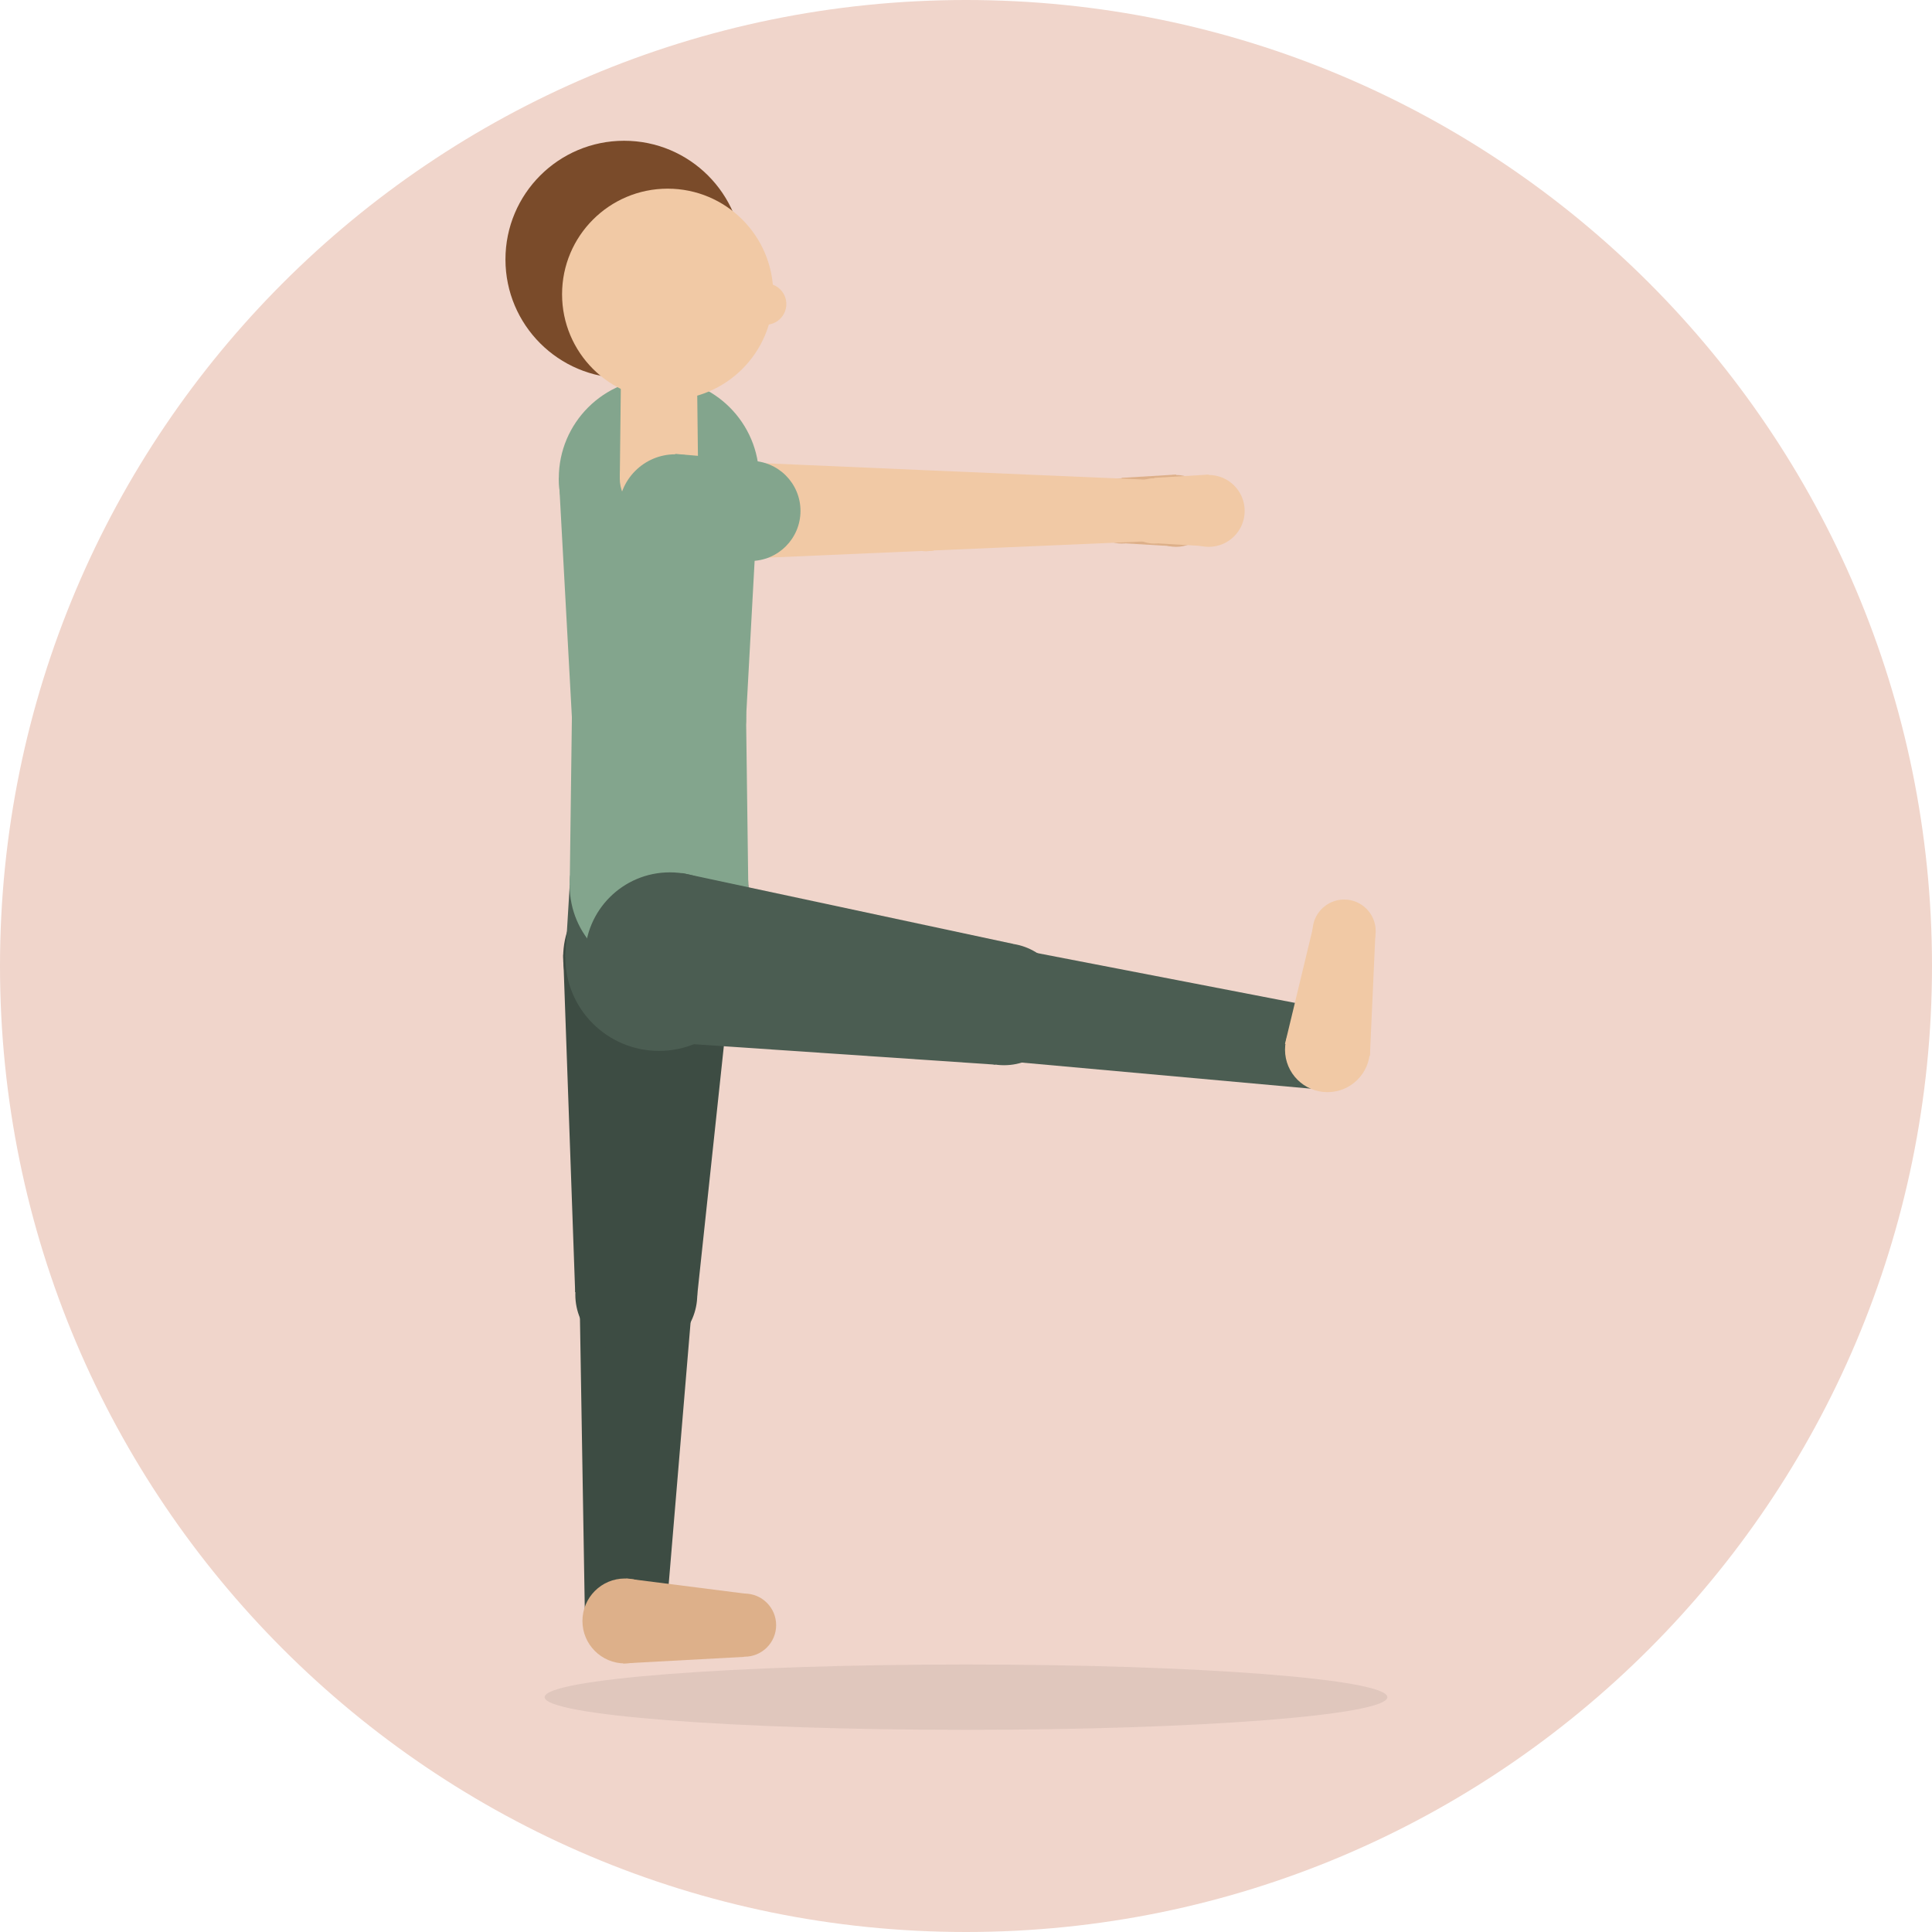
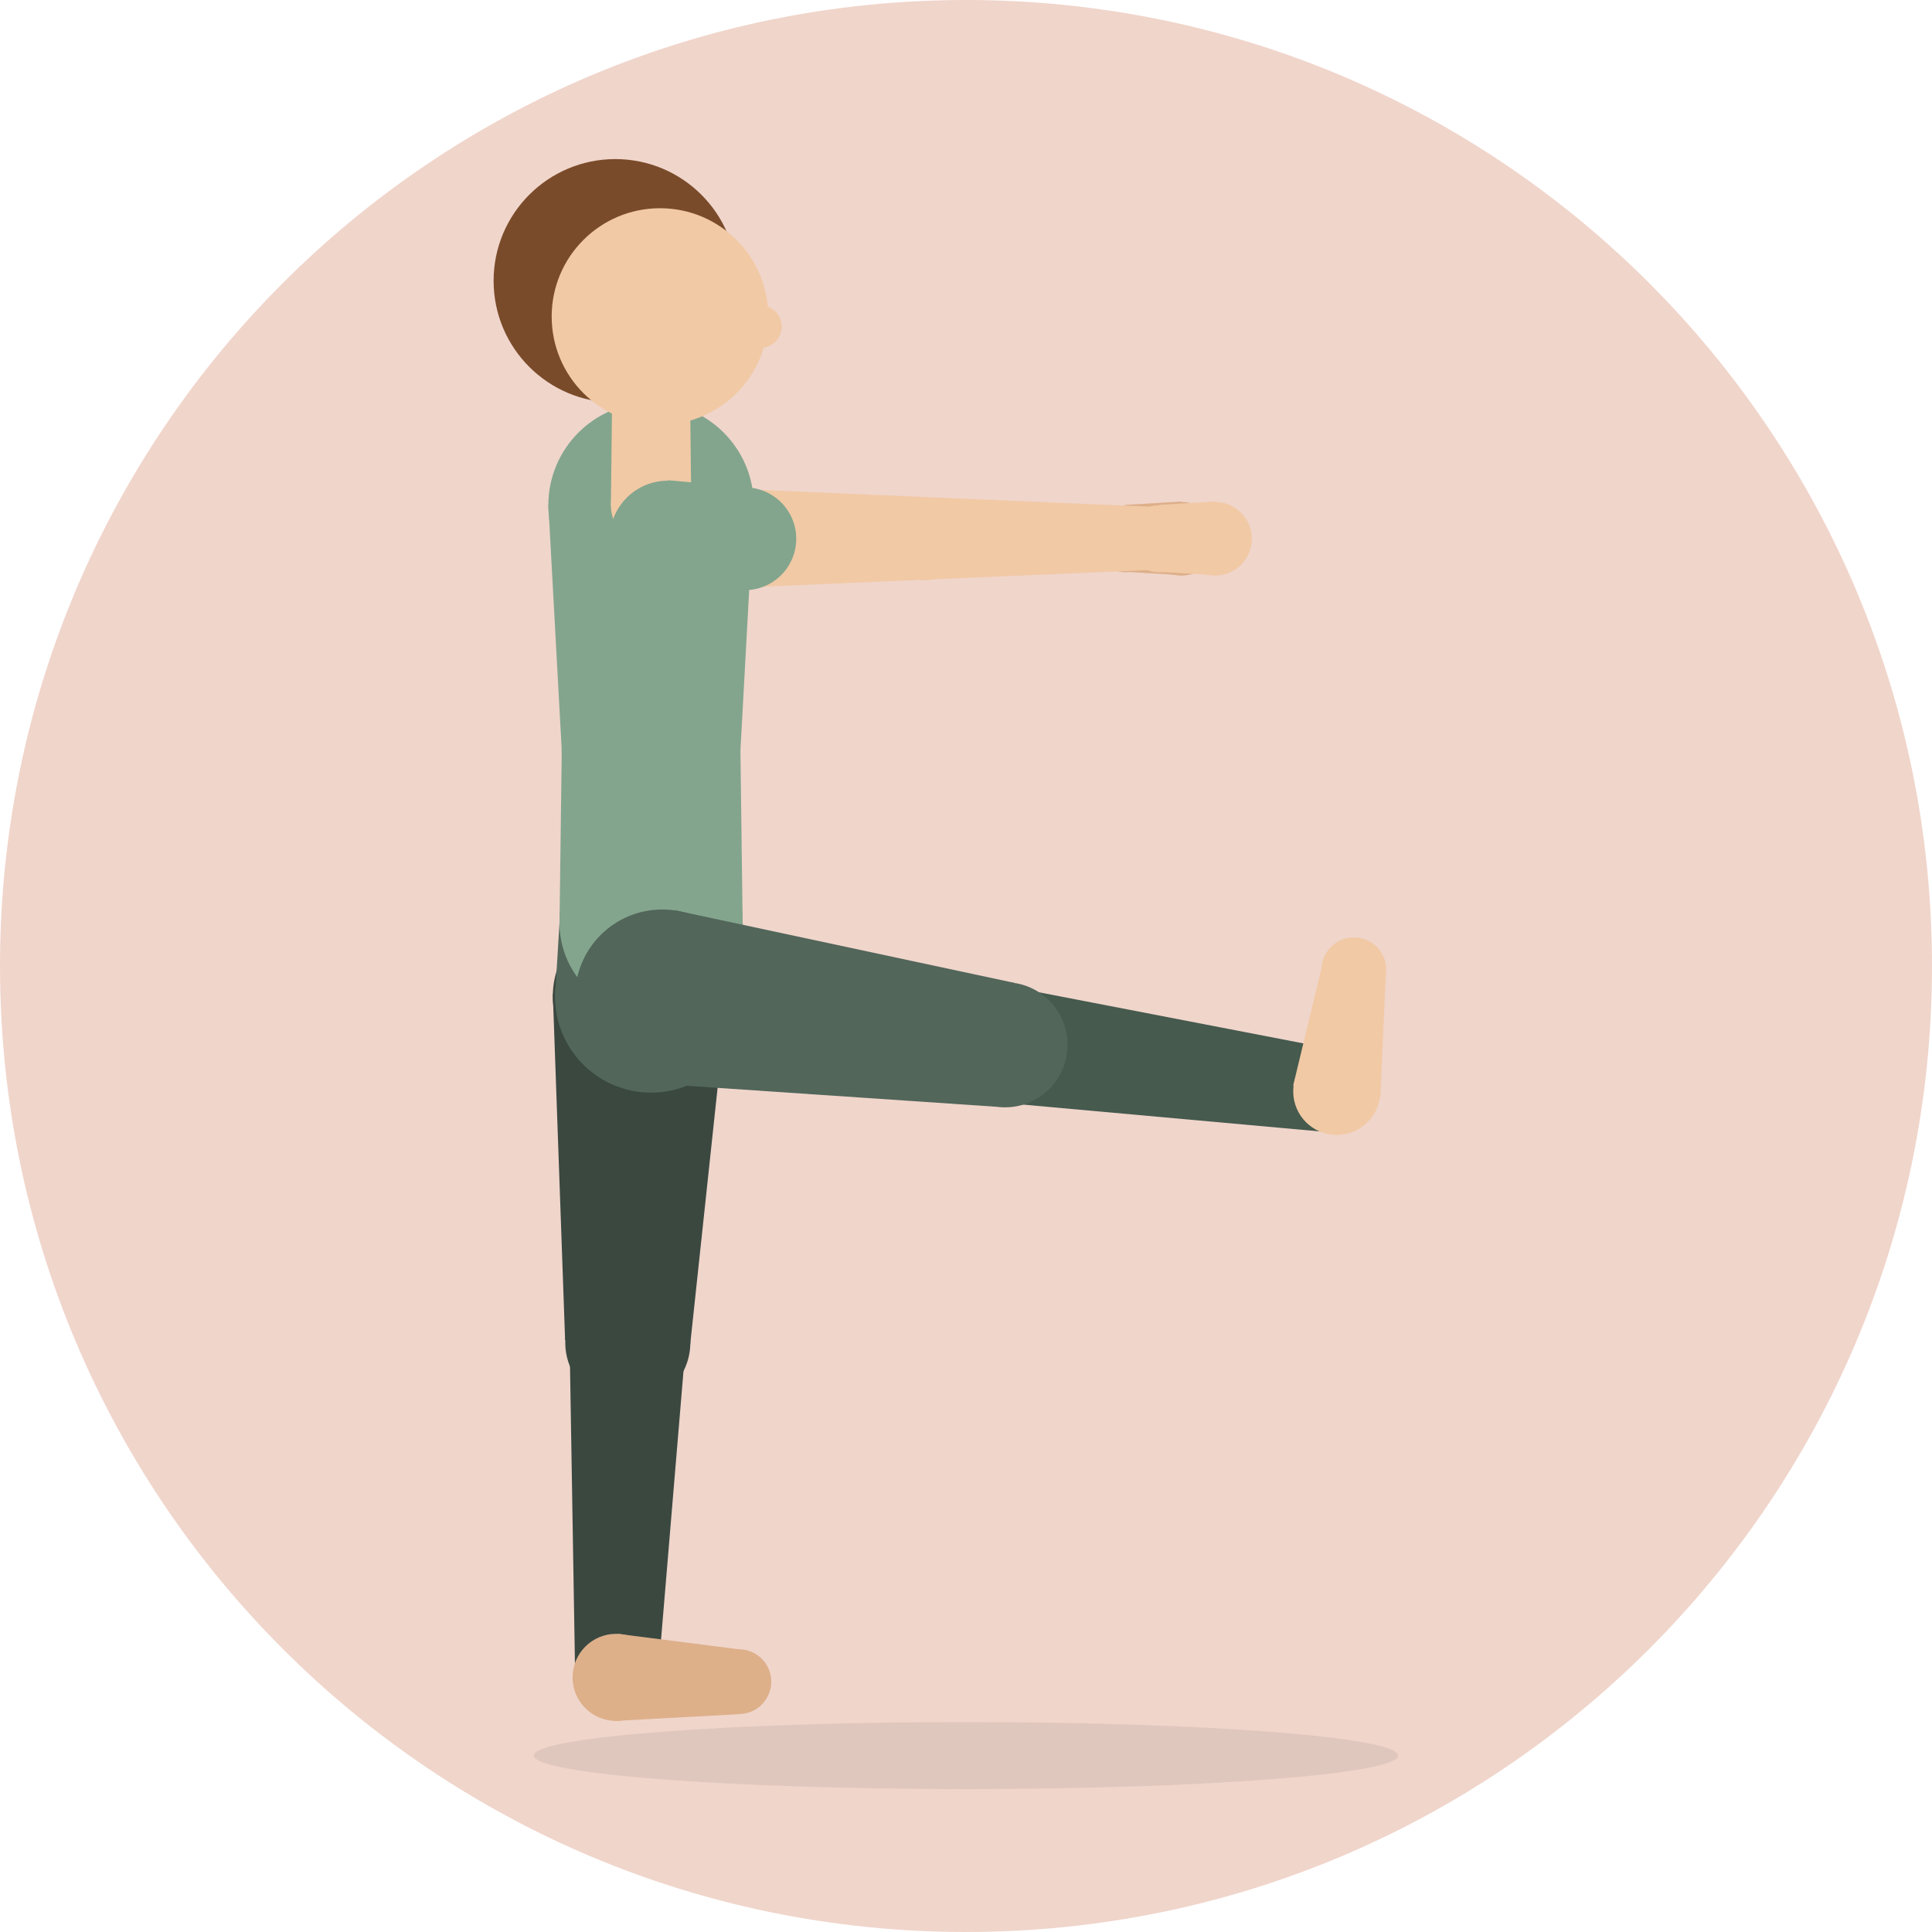
<svg xmlns="http://www.w3.org/2000/svg" viewBox="0 0 200 200" width="400" height="400" role="img" aria-label="Standing figure in profile with arms straight out in front and one straight leg kicked up toward the hands.">
  <circle cx="100" cy="100" r="100" fill="#F0D5CB" />
  <clipPath id="cypw4wi">
    <circle cx="100" cy="100" r="100" />
  </clipPath>
  <g clip-path="url(#cypw4wi)">
-     <g transform="translate(100.0 174.0) scale(1.127)">
+     <g transform="translate(100.0 180.0) scale(1.156)">
      <ellipse cx="0" cy="1.5" rx="38.703" ry="3" fill="#20211F" opacity="0.08" />
      <g>
        <g fill="#DDB08A">
          <path d="M-29.7 -102.8 L-6.7 -103.8 L-6.7 -111.2 L-29.7 -112.2Z" />
          <circle cx="-29.703" cy="-107.463" r="4.7" />
          <circle cx="-6.703" cy="-107.463" r="3.7" />
        </g>
        <g fill="#70907A">
          <path d="M-29.7 -102.3 L-22.8 -102.9 L-22.8 -112.1 L-29.7 -112.7Z" />
          <circle cx="-29.703" cy="-107.463" r="5.2" />
          <circle cx="-22.803" cy="-107.463" r="4.6" />
        </g>
        <g fill="#DDB08A">
          <path d="M-6.7 -103.8 L14.3 -104.7 L14.3 -110.3 L-6.7 -111.2Z" />
          <circle cx="-6.703" cy="-107.463" r="3.7" />
          <circle cx="14.297" cy="-107.463" r="2.8" />
        </g>
        <g fill="#DDB08A">
          <path d="M14.3 -104.5 L19.3 -104.2 L19.3 -110.8 L14.3 -110.5Z" />
          <circle cx="14.297" cy="-107.463" r="3" />
          <circle cx="19.297" cy="-107.463" r="3.3" />
        </g>
      </g>
      <g>
-         <g fill="#3D4C43">
+         <g fill="#3A4840">
          <path d="M-35.5 -35.7 L-35.0 -5.6 L-27.6 -5.4 L-25.1 -35.3Z" />
          <circle cx="-30.285" cy="-35.482" r="5.2" />
          <circle cx="-31.332" cy="-5.5" r="3.7" />
        </g>
-         <g fill="#3D4C43">
+         <g fill="#3A4840">
          <path d="M-37.0 -66.7 L-35.9 -35.7 L-24.7 -35.3 L-21.4 -66.2Z" />
          <circle cx="-29.203" cy="-66.463" r="7.8" />
          <circle cx="-30.285" cy="-35.482" r="5.6" />
        </g>
        <g fill="#DDB08A">
          <path d="M-31.5 -1.6 L-20.4 -2.2 L-20.2 -8.0 L-31.2 -9.4Z" />
          <circle cx="-31.332" cy="-5.5" r="3.9" />
          <circle cx="-20.339" cy="-5.116" r="2.9" />
        </g>
      </g>
      <g>
-         <g fill="#4B5D52">
+         <g fill="#52665A">
          <path d="M-19.6 -66.5 L-20.0 -73.1 L-36.4 -73.1 L-36.8 -66.5Z" />
          <circle cx="-28.203" cy="-66.463" r="8.6" />
          <circle cx="-28.203" cy="-73.063" r="8.2" />
        </g>
        <g fill="#83A58D">
          <path d="M-20.0 -73.1 L-20.2 -88.5 L-36.2 -88.5 L-36.4 -73.1Z" />
          <circle cx="-28.203" cy="-73.063" r="8.2" />
          <circle cx="-28.203" cy="-88.463" r="8" />
        </g>
        <g fill="#83A58D">
          <path d="M-20.2 -88.5 L-19.0 -110.5 L-37.4 -110.5 L-36.2 -88.5Z" />
          <circle cx="-28.203" cy="-88.463" r="8" />
          <circle cx="-28.203" cy="-110.463" r="9.2" />
        </g>
      </g>
      <g>
        <g fill="#F1C9A5">
          <path d="M-24.6 -110.5 L-24.8 -128.0 L-31.6 -128.0 L-31.8 -110.5Z" />
          <circle cx="-28.203" cy="-110.463" r="3.6" />
          <circle cx="-28.203" cy="-127.963" r="3.4" />
        </g>
        <circle cx="-31.403" cy="-130.563" r="10.9" fill="#7A4B2A" />
        <circle cx="-27.403" cy="-127.363" r="9.7" fill="#F1C9A5" />
        <circle cx="-18.403" cy="-126.463" r="1.9" fill="#F1C9A5" />
      </g>
      <g>
-         <g fill="#4B5D52">
+         <g fill="#465A4E">
          <path d="M2.8 -57.0 L32.7 -54.3 L33.7 -61.6 L4.2 -67.3Z" />
          <circle cx="3.495" cy="-62.148" r="5.2" />
          <circle cx="33.203" cy="-57.973" r="3.7" />
        </g>
-         <g fill="#4B5D52">
+         <g fill="#52665A">
          <path d="M-28.3 -58.7 L2.7 -56.6 L4.3 -67.7 L-26.1 -74.2Z" />
          <circle cx="-27.203" cy="-66.463" r="7.8" />
          <circle cx="3.495" cy="-62.148" r="5.6" />
        </g>
        <g fill="#F1C9A5">
          <path d="M37.1 -57.4 L37.6 -68.5 L31.9 -69.3 L29.3 -58.5Z" />
          <circle cx="33.203" cy="-57.973" r="3.9" />
          <circle cx="34.734" cy="-68.866" r="2.9" />
        </g>
      </g>
      <g>
        <g fill="#F1C9A5">
          <path d="M-26.7 -102.8 L-3.7 -103.8 L-3.7 -111.2 L-26.7 -112.2Z" />
          <circle cx="-26.703" cy="-107.463" r="4.7" />
          <circle cx="-3.703" cy="-107.463" r="3.7" />
        </g>
        <g fill="#83A58D">
          <path d="M-26.7 -102.3 L-19.8 -102.9 L-19.8 -112.1 L-26.7 -112.7Z" />
          <circle cx="-26.703" cy="-107.463" r="5.2" />
          <circle cx="-19.803" cy="-107.463" r="4.6" />
        </g>
        <g fill="#F1C9A5">
          <path d="M-3.7 -103.8 L17.3 -104.7 L17.3 -110.3 L-3.7 -111.2Z" />
          <circle cx="-3.703" cy="-107.463" r="3.7" />
          <circle cx="17.297" cy="-107.463" r="2.8" />
        </g>
        <g fill="#F1C9A5">
          <path d="M17.3 -104.5 L22.3 -104.2 L22.3 -110.8 L17.3 -110.5Z" />
          <circle cx="17.297" cy="-107.463" r="3" />
          <circle cx="22.297" cy="-107.463" r="3.3" />
        </g>
      </g>
    </g>
  </g>
</svg>
